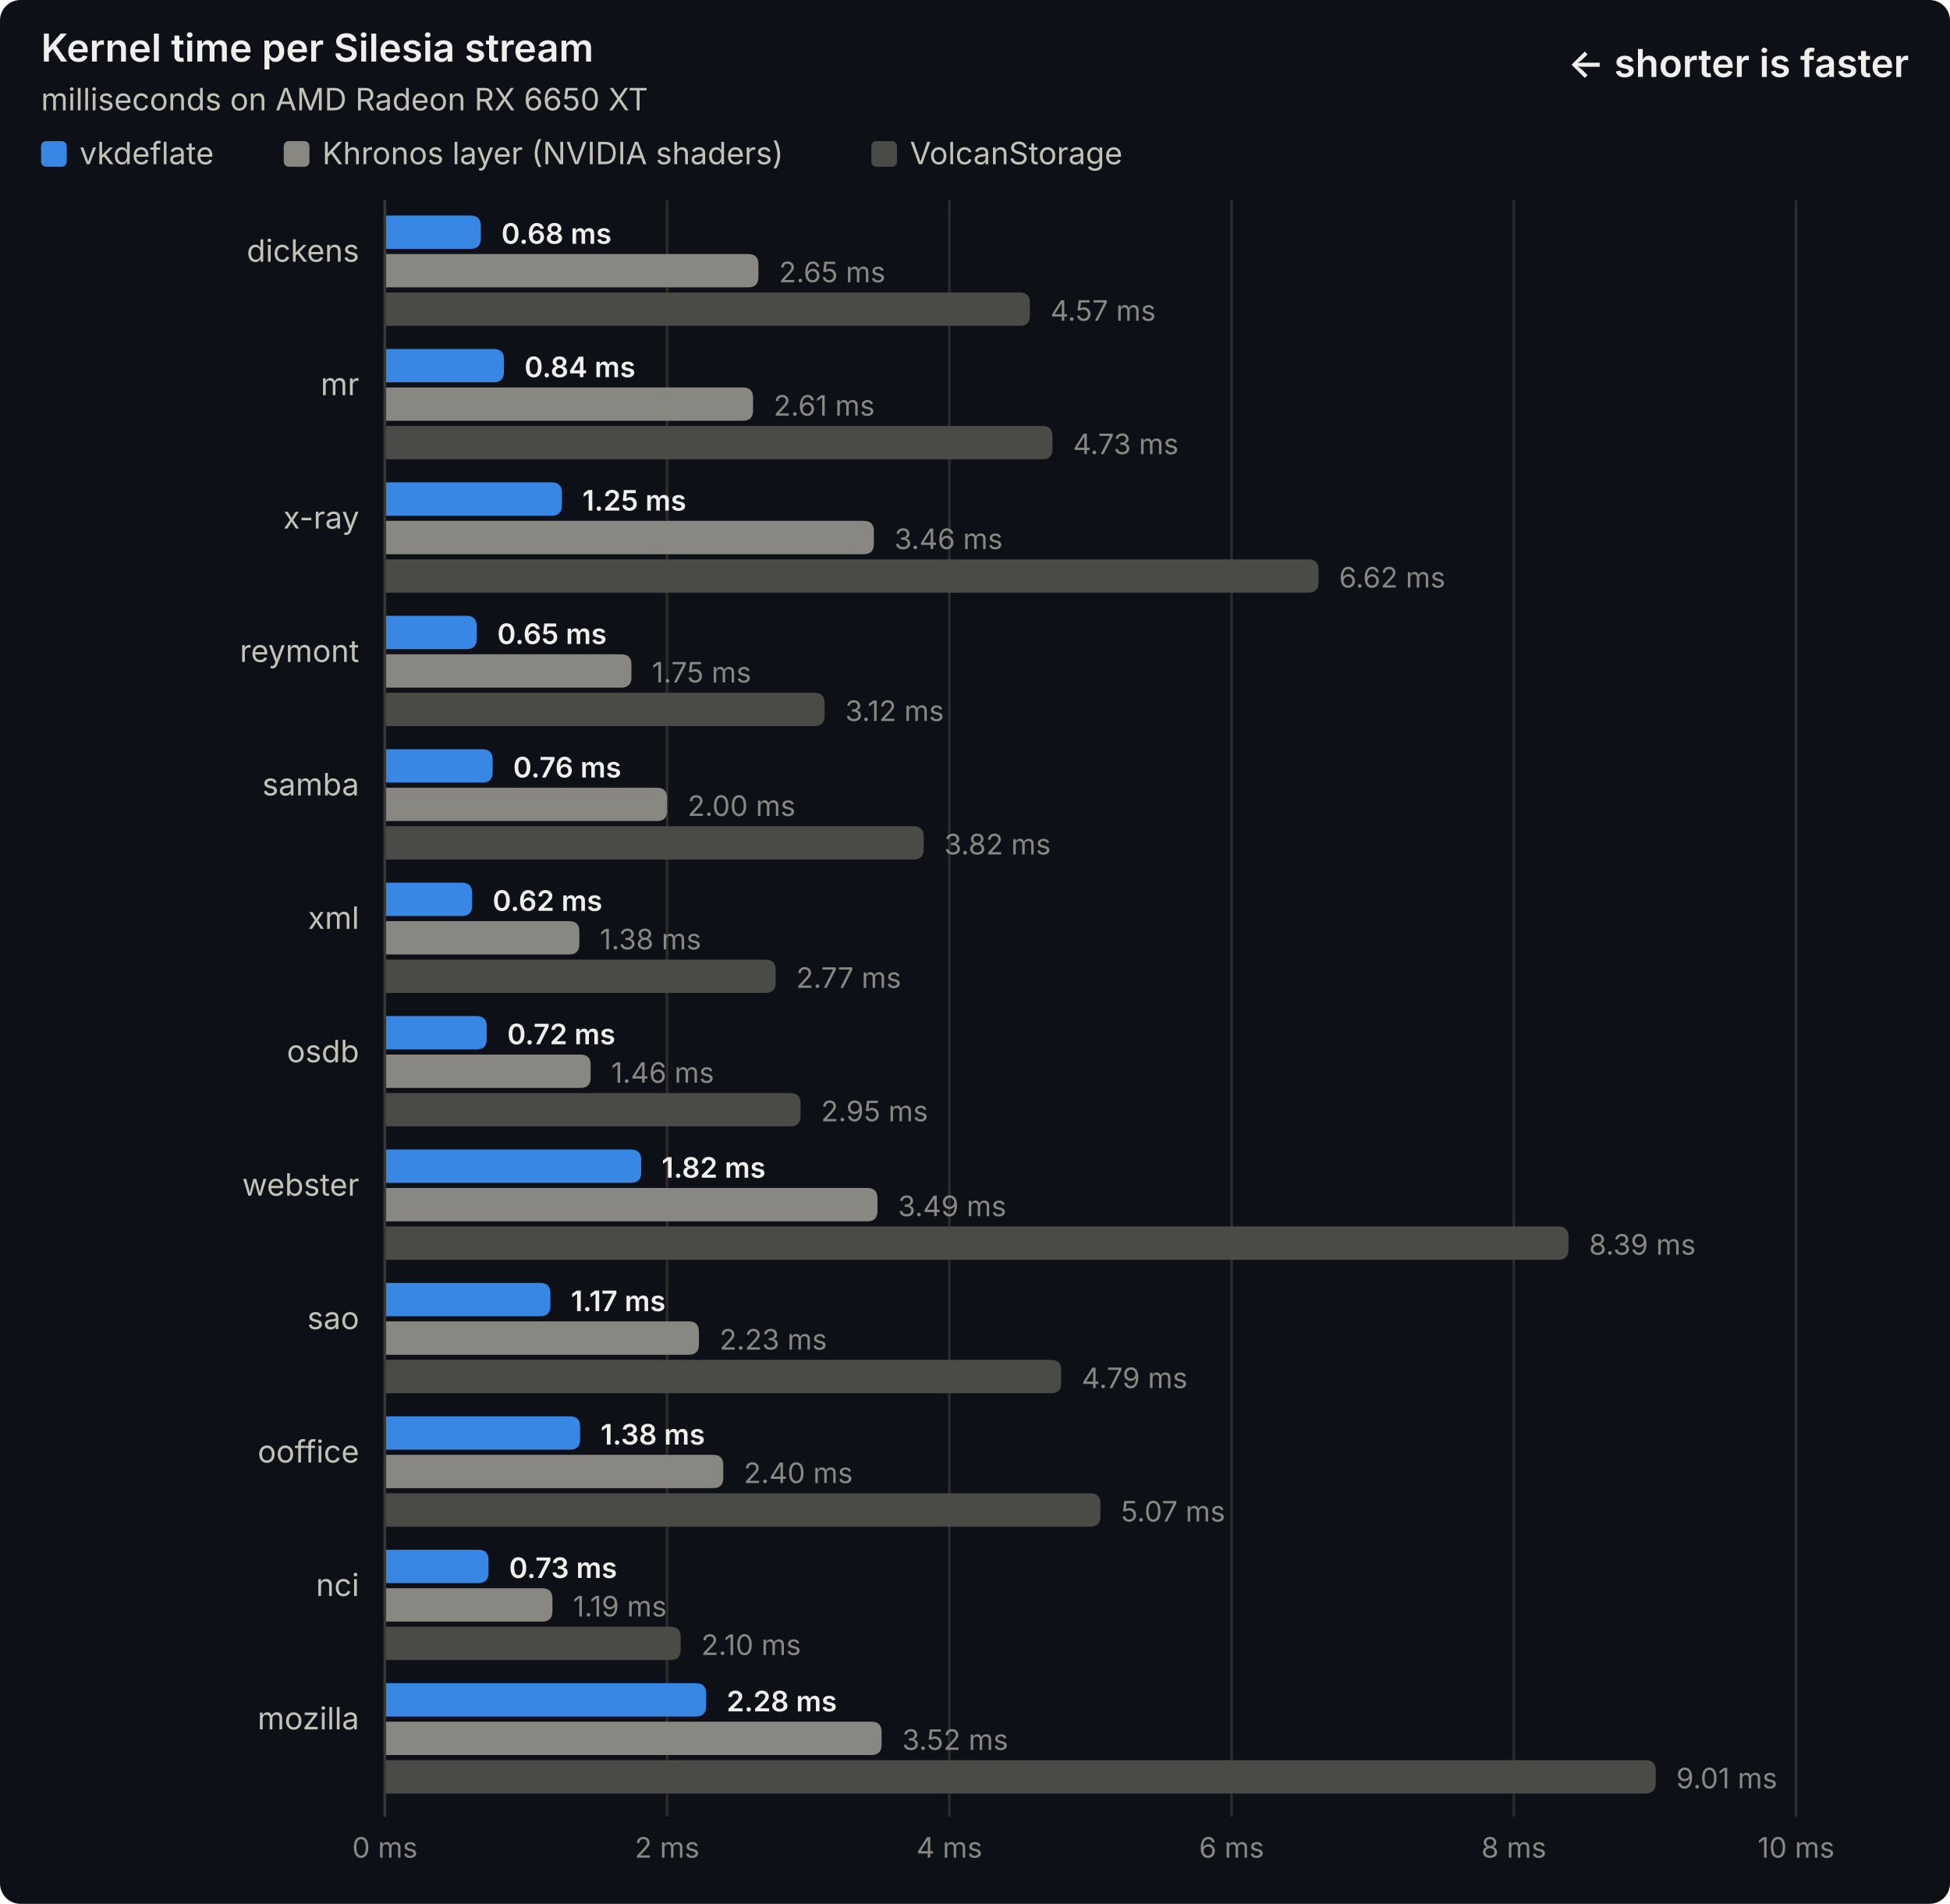
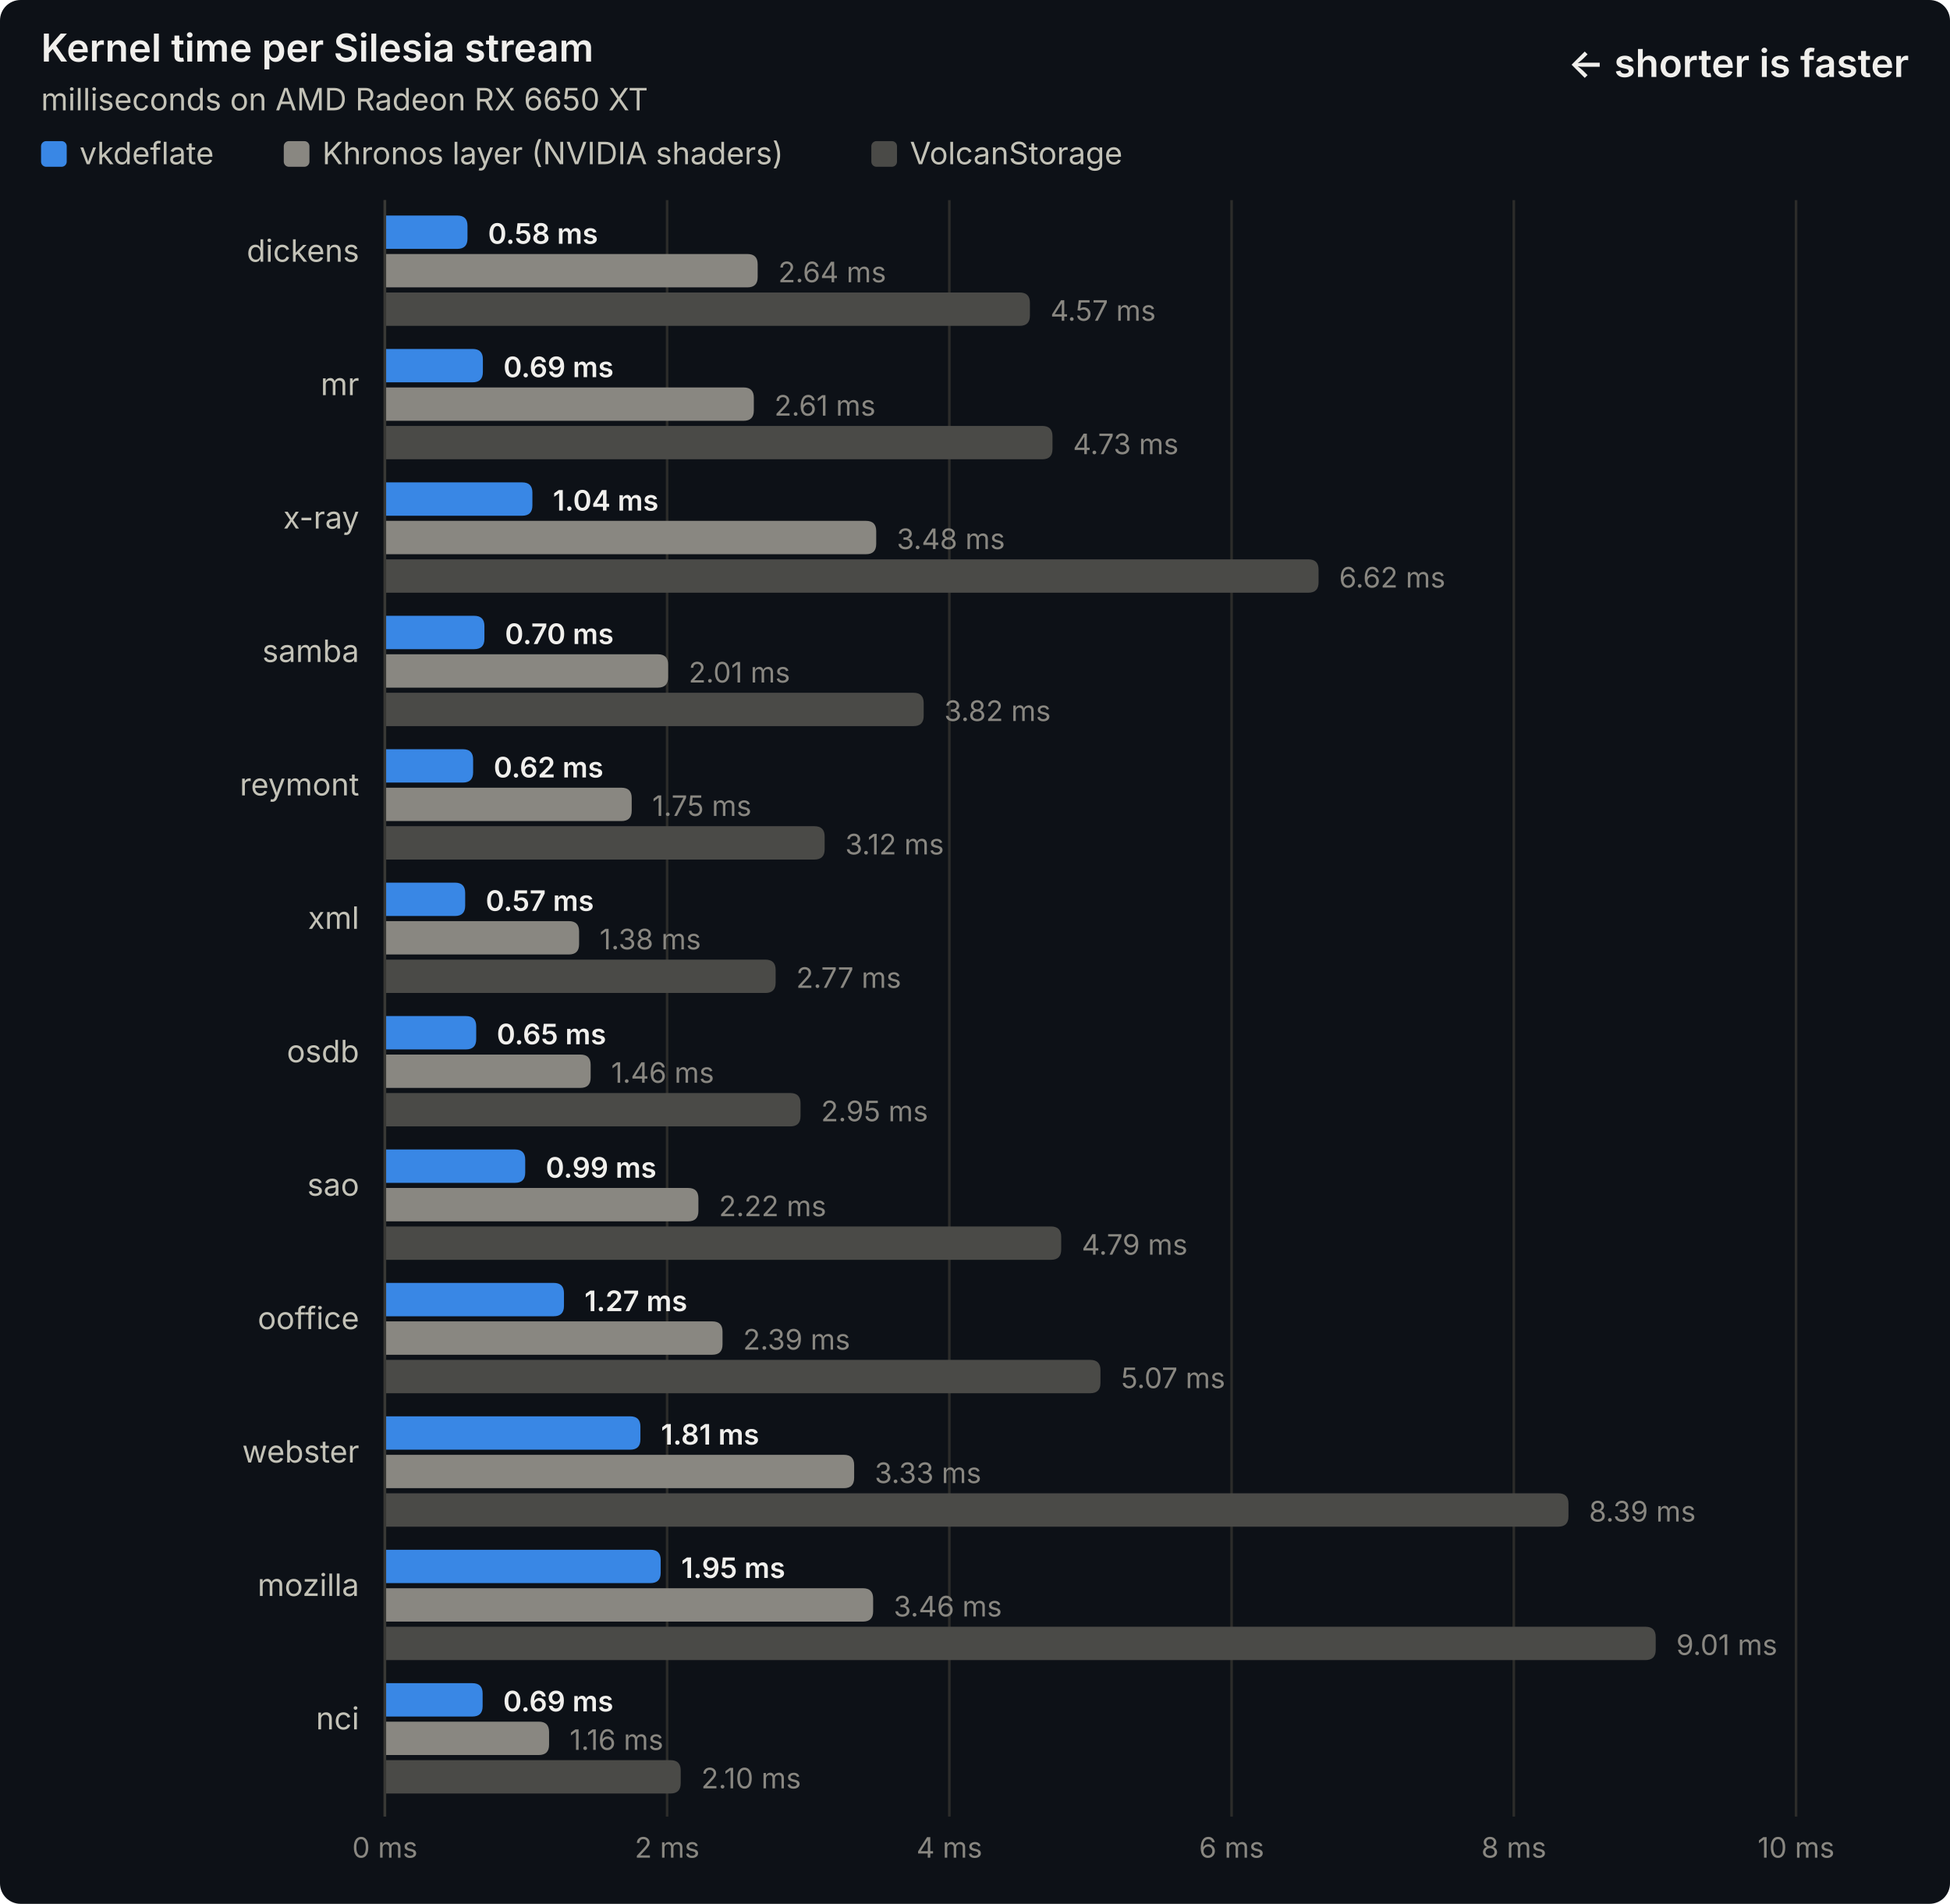
<svg xmlns="http://www.w3.org/2000/svg" viewBox="0 0 760 742" width="760" height="742" role="img" aria-labelledby="t d" font-family="system-ui, -apple-system, 'Segoe UI', sans-serif">
  <style>
.bg{fill:#0d1117}.p{fill:#f0efec}.s{fill:#c3c2b7}.m{fill:#898781}
.grid{stroke:#2c2c2a;stroke-width:1}.axis{stroke:#383835;stroke-width:1}
.c1{fill:#3987e5}.c2{fill:#d95926}.c3{fill:#199e70}.cg{fill:#898781}.cv{fill:#4a4a47}
.l1{stroke:#3987e5}.l2{stroke:#d95926}.l3{stroke:#199e70}
.o1{fill:#184f95}.o2{fill:#3987e5}.o3{fill:#9ec5f4}
.ring{stroke:#0d1117;stroke-width:2}
.box{fill:#1a1a19;stroke:#383835;stroke-width:1}.hi{fill:#0d366b;stroke:#3987e5;stroke-width:1}
</style>
  <rect width="760" height="742" rx="8" class="bg" />
  <text x="16.0" y="24.0" class="p" font-size="15" font-weight="600" text-anchor="start">Kernel time per Silesia stream</text>
  <text x="16.0" y="43.0" class="s" font-size="12" font-weight="400" text-anchor="start">milliseconds on AMD Radeon RX 6650 XT</text>
  <rect x="16.0" y="55.0" width="10.0" height="10.0" rx="2" class="c1" />
  <text x="31.0" y="64.0" class="s" font-size="12" font-weight="400" text-anchor="start">vkdeflate</text>
  <rect x="110.6" y="55.0" width="10.0" height="10.0" rx="2" class="cg" />
  <text x="125.6" y="64.0" class="s" font-size="12" font-weight="400" text-anchor="start">Khronos layer (NVIDIA shaders)</text>
  <rect x="339.6" y="55.0" width="10.0" height="10.0" rx="2" class="cv" />
  <text x="354.6" y="64.0" class="s" font-size="12" font-weight="400" text-anchor="start">VolcanStorage</text>
  <line x1="150.0" y1="78.0" x2="150.0" y2="708.0" class="grid" />
  <text x="150.0" y="724.0" class="m" font-size="11" font-weight="400" text-anchor="middle">0 ms</text>
  <line x1="260.0" y1="78.0" x2="260.0" y2="708.0" class="grid" />
  <text x="260.0" y="724.0" class="m" font-size="11" font-weight="400" text-anchor="middle">2 ms</text>
  <line x1="370.0" y1="78.0" x2="370.0" y2="708.0" class="grid" />
  <text x="370.0" y="724.0" class="m" font-size="11" font-weight="400" text-anchor="middle">4 ms</text>
  <line x1="480.0" y1="78.0" x2="480.0" y2="708.0" class="grid" />
  <text x="480.0" y="724.0" class="m" font-size="11" font-weight="400" text-anchor="middle">6 ms</text>
  <line x1="590.0" y1="78.0" x2="590.0" y2="708.0" class="grid" />
  <text x="590.0" y="724.0" class="m" font-size="11" font-weight="400" text-anchor="middle">8 ms</text>
  <line x1="700.0" y1="78.0" x2="700.0" y2="708.0" class="grid" />
  <text x="700.0" y="724.0" class="m" font-size="11" font-weight="400" text-anchor="middle">10 ms</text>
  <text x="140.0" y="102.0" class="s" font-size="12" font-weight="400" text-anchor="end">dickens</text>
-   <path d="M150.0,84.0 H183.4 Q187.4,84.0 187.4,88.0 V93.0 Q187.4,97.0 183.4,97.0 H150.0 Z" class="c1" />
-   <path d="M150.0,99.0 H291.6 Q295.6,99.0 295.6,103.0 V108.0 Q295.6,112.0 291.6,112.0 H150.0 Z" class="cg" />
+   <path d="M150.0,84.0 H178.2 Q182.2,84.0 182.2,88.0 V93.0 Q182.2,97.0 178.2,97.0 H150.0 Z" class="c1" />
+   <path d="M150.0,99.0 H291.3 Q295.3,99.0 295.3,103.0 V108.0 Q295.3,112.0 291.3,112.0 H150.0 Z" class="cg" />
  <path d="M150.0,114.0 H397.4 Q401.4,114.0 401.4,118.0 V123.0 Q401.4,127.0 397.4,127.0 H150.0 Z" class="cv" />
-   <text x="195.4" y="95.0" class="p" font-size="11" font-weight="600" text-anchor="start">0.68 ms</text>
-   <text x="303.6" y="110.0" class="m" font-size="11" font-weight="400" text-anchor="start">2.65 ms</text>
+   <text x="190.2" y="95.0" class="p" font-size="11" font-weight="600" text-anchor="start">0.58 ms</text>
+   <text x="303.3" y="110.0" class="m" font-size="11" font-weight="400" text-anchor="start">2.64 ms</text>
  <text x="409.4" y="125.0" class="m" font-size="11" font-weight="400" text-anchor="start">4.57 ms</text>
  <text x="140.0" y="154.0" class="s" font-size="12" font-weight="400" text-anchor="end">mr</text>
-   <path d="M150.0,136.0 H192.4 Q196.4,136.0 196.4,140.0 V145.0 Q196.4,149.0 192.4,149.0 H150.0 Z" class="c1" />
-   <path d="M150.0,151.0 H289.5 Q293.5,151.0 293.5,155.0 V160.0 Q293.5,164.0 289.5,164.0 H150.0 Z" class="cg" />
+   <path d="M150.0,136.0 H184.2 Q188.2,136.0 188.2,140.0 V145.0 Q188.2,149.0 184.2,149.0 H150.0 Z" class="c1" />
+   <path d="M150.0,151.0 H289.8 Q293.8,151.0 293.8,155.0 V160.0 Q293.8,164.0 289.8,164.0 H150.0 Z" class="cg" />
  <path d="M150.0,166.0 H406.2 Q410.2,166.0 410.2,170.0 V175.0 Q410.2,179.0 406.2,179.0 H150.0 Z" class="cv" />
-   <text x="204.4" y="147.0" class="p" font-size="11" font-weight="600" text-anchor="start">0.84 ms</text>
-   <text x="301.5" y="162.0" class="m" font-size="11" font-weight="400" text-anchor="start">2.61 ms</text>
+   <text x="196.2" y="147.0" class="p" font-size="11" font-weight="600" text-anchor="start">0.69 ms</text>
+   <text x="301.8" y="162.0" class="m" font-size="11" font-weight="400" text-anchor="start">2.61 ms</text>
  <text x="418.2" y="177.0" class="m" font-size="11" font-weight="400" text-anchor="start">4.73 ms</text>
  <text x="140.0" y="206.0" class="s" font-size="12" font-weight="400" text-anchor="end">x-ray</text>
-   <path d="M150.0,188.0 H215.0 Q219.0,188.0 219.0,192.0 V197.0 Q219.0,201.0 215.0,201.0 H150.0 Z" class="c1" />
-   <path d="M150.0,203.0 H336.6 Q340.6,203.0 340.6,207.0 V212.0 Q340.6,216.0 336.6,216.0 H150.0 Z" class="cg" />
+   <path d="M150.0,188.0 H203.5 Q207.5,188.0 207.5,192.0 V197.0 Q207.5,201.0 203.5,201.0 H150.0 Z" class="c1" />
+   <path d="M150.0,203.0 H337.5 Q341.5,203.0 341.5,207.0 V212.0 Q341.5,216.0 337.5,216.0 H150.0 Z" class="cg" />
  <path d="M150.0,218.0 H509.9 Q513.9,218.0 513.9,222.0 V227.0 Q513.9,231.0 509.9,231.0 H150.0 Z" class="cv" />
-   <text x="227.0" y="199.0" class="p" font-size="11" font-weight="600" text-anchor="start">1.25 ms</text>
-   <text x="348.6" y="214.0" class="m" font-size="11" font-weight="400" text-anchor="start">3.46 ms</text>
+   <text x="215.5" y="199.0" class="p" font-size="11" font-weight="600" text-anchor="start">1.04 ms</text>
+   <text x="349.5" y="214.0" class="m" font-size="11" font-weight="400" text-anchor="start">3.48 ms</text>
  <text x="521.9" y="229.0" class="m" font-size="11" font-weight="400" text-anchor="start">6.62 ms</text>
-   <text x="140.0" y="258.0" class="s" font-size="12" font-weight="400" text-anchor="end">reymont</text>
-   <path d="M150.0,240.0 H181.8 Q185.8,240.0 185.8,244.0 V249.0 Q185.8,253.0 181.8,253.0 H150.0 Z" class="c1" />
-   <path d="M150.0,255.0 H242.1 Q246.1,255.0 246.1,259.0 V264.0 Q246.1,268.0 242.1,268.0 H150.0 Z" class="cg" />
-   <path d="M150.0,270.0 H317.4 Q321.4,270.0 321.4,274.0 V279.0 Q321.4,283.0 317.4,283.0 H150.0 Z" class="cv" />
-   <text x="193.8" y="251.0" class="p" font-size="11" font-weight="600" text-anchor="start">0.65 ms</text>
-   <text x="254.1" y="266.0" class="m" font-size="11" font-weight="400" text-anchor="start">1.75 ms</text>
-   <text x="329.4" y="281.0" class="m" font-size="11" font-weight="400" text-anchor="start">3.12 ms</text>
-   <text x="140.0" y="310.0" class="s" font-size="12" font-weight="400" text-anchor="end">samba</text>
-   <path d="M150.0,292.0 H188.0 Q192.0,292.0 192.0,296.0 V301.0 Q192.0,305.0 188.0,305.0 H150.0 Z" class="c1" />
-   <path d="M150.0,307.0 H256.0 Q260.0,307.0 260.0,311.0 V316.0 Q260.0,320.0 256.0,320.0 H150.0 Z" class="cg" />
-   <path d="M150.0,322.0 H356.0 Q360.0,322.0 360.0,326.0 V331.0 Q360.0,335.0 356.0,335.0 H150.0 Z" class="cv" />
-   <text x="200.0" y="303.0" class="p" font-size="11" font-weight="600" text-anchor="start">0.76 ms</text>
-   <text x="268.0" y="318.0" class="m" font-size="11" font-weight="400" text-anchor="start">2.00 ms</text>
-   <text x="368.0" y="333.0" class="m" font-size="11" font-weight="400" text-anchor="start">3.82 ms</text>
+   <text x="140.0" y="258.0" class="s" font-size="12" font-weight="400" text-anchor="end">samba</text>
+   <path d="M150.0,240.0 H184.8 Q188.8,240.0 188.8,244.0 V249.0 Q188.8,253.0 184.8,253.0 H150.0 Z" class="c1" />
+   <path d="M150.0,255.0 H256.4 Q260.4,255.0 260.4,259.0 V264.0 Q260.4,268.0 256.4,268.0 H150.0 Z" class="cg" />
+   <path d="M150.0,270.0 H356.0 Q360.0,270.0 360.0,274.0 V279.0 Q360.0,283.0 356.0,283.0 H150.0 Z" class="cv" />
+   <text x="196.8" y="251.0" class="p" font-size="11" font-weight="600" text-anchor="start">0.70 ms</text>
+   <text x="268.4" y="266.0" class="m" font-size="11" font-weight="400" text-anchor="start">2.01 ms</text>
+   <text x="368.0" y="281.0" class="m" font-size="11" font-weight="400" text-anchor="start">3.82 ms</text>
+   <text x="140.0" y="310.0" class="s" font-size="12" font-weight="400" text-anchor="end">reymont</text>
+   <path d="M150.0,292.0 H180.4 Q184.4,292.0 184.4,296.0 V301.0 Q184.4,305.0 180.4,305.0 H150.0 Z" class="c1" />
+   <path d="M150.0,307.0 H242.2 Q246.2,307.0 246.2,311.0 V316.0 Q246.2,320.0 242.2,320.0 H150.0 Z" class="cg" />
+   <path d="M150.0,322.0 H317.4 Q321.4,322.0 321.4,326.0 V331.0 Q321.4,335.0 317.4,335.0 H150.0 Z" class="cv" />
+   <text x="192.4" y="303.0" class="p" font-size="11" font-weight="600" text-anchor="start">0.62 ms</text>
+   <text x="254.2" y="318.0" class="m" font-size="11" font-weight="400" text-anchor="start">1.75 ms</text>
+   <text x="329.4" y="333.0" class="m" font-size="11" font-weight="400" text-anchor="start">3.12 ms</text>
  <text x="140.0" y="362.0" class="s" font-size="12" font-weight="400" text-anchor="end">xml</text>
-   <path d="M150.0,344.0 H180.0 Q184.0,344.0 184.0,348.0 V353.0 Q184.0,357.0 180.0,357.0 H150.0 Z" class="c1" />
-   <path d="M150.0,359.0 H221.8 Q225.8,359.0 225.8,363.0 V368.0 Q225.8,372.0 221.8,372.0 H150.0 Z" class="cg" />
+   <path d="M150.0,344.0 H177.3 Q181.3,344.0 181.3,348.0 V353.0 Q181.3,357.0 177.3,357.0 H150.0 Z" class="c1" />
+   <path d="M150.0,359.0 H221.7 Q225.7,359.0 225.7,363.0 V368.0 Q225.7,372.0 221.7,372.0 H150.0 Z" class="cg" />
  <path d="M150.0,374.0 H298.3 Q302.3,374.0 302.3,378.0 V383.0 Q302.3,387.0 298.3,387.0 H150.0 Z" class="cv" />
-   <text x="192.0" y="355.0" class="p" font-size="11" font-weight="600" text-anchor="start">0.62 ms</text>
-   <text x="233.8" y="370.0" class="m" font-size="11" font-weight="400" text-anchor="start">1.38 ms</text>
+   <text x="189.3" y="355.0" class="p" font-size="11" font-weight="600" text-anchor="start">0.57 ms</text>
+   <text x="233.7" y="370.0" class="m" font-size="11" font-weight="400" text-anchor="start">1.38 ms</text>
  <text x="310.3" y="385.0" class="m" font-size="11" font-weight="400" text-anchor="start">2.77 ms</text>
  <text x="140.0" y="414.0" class="s" font-size="12" font-weight="400" text-anchor="end">osdb</text>
-   <path d="M150.0,396.0 H185.7 Q189.7,396.0 189.7,400.0 V405.0 Q189.7,409.0 185.7,409.0 H150.0 Z" class="c1" />
+   <path d="M150.0,396.0 H181.6 Q185.6,396.0 185.6,400.0 V405.0 Q185.6,409.0 181.6,409.0 H150.0 Z" class="c1" />
  <path d="M150.0,411.0 H226.2 Q230.2,411.0 230.2,415.0 V420.0 Q230.2,424.0 226.2,424.0 H150.0 Z" class="cg" />
  <path d="M150.0,426.0 H308.0 Q312.0,426.0 312.0,430.0 V435.0 Q312.0,439.0 308.0,439.0 H150.0 Z" class="cv" />
-   <text x="197.7" y="407.0" class="p" font-size="11" font-weight="600" text-anchor="start">0.72 ms</text>
+   <text x="193.6" y="407.0" class="p" font-size="11" font-weight="600" text-anchor="start">0.65 ms</text>
  <text x="238.2" y="422.0" class="m" font-size="11" font-weight="400" text-anchor="start">1.46 ms</text>
  <text x="320.0" y="437.0" class="m" font-size="11" font-weight="400" text-anchor="start">2.95 ms</text>
-   <text x="140.0" y="466.0" class="s" font-size="12" font-weight="400" text-anchor="end">webster</text>
-   <path d="M150.0,448.0 H245.9 Q249.9,448.0 249.9,452.0 V457.0 Q249.9,461.0 245.9,461.0 H150.0 Z" class="c1" />
-   <path d="M150.0,463.0 H338.0 Q342.0,463.0 342.0,467.0 V472.0 Q342.0,476.0 338.0,476.0 H150.0 Z" class="cg" />
-   <path d="M150.0,478.0 H607.3 Q611.3,478.0 611.3,482.0 V487.0 Q611.3,491.0 607.3,491.0 H150.0 Z" class="cv" />
-   <text x="257.9" y="459.0" class="p" font-size="11" font-weight="600" text-anchor="start">1.82 ms</text>
-   <text x="350.0" y="474.0" class="m" font-size="11" font-weight="400" text-anchor="start">3.49 ms</text>
-   <text x="619.3" y="489.0" class="m" font-size="11" font-weight="400" text-anchor="start">8.39 ms</text>
-   <text x="140.0" y="518.0" class="s" font-size="12" font-weight="400" text-anchor="end">sao</text>
-   <path d="M150.0,500.0 H210.5 Q214.5,500.0 214.5,504.0 V509.0 Q214.5,513.0 210.5,513.0 H150.0 Z" class="c1" />
-   <path d="M150.0,515.0 H268.4 Q272.4,515.0 272.4,519.0 V524.0 Q272.4,528.0 268.4,528.0 H150.0 Z" class="cg" />
-   <path d="M150.0,530.0 H409.6 Q413.6,530.0 413.6,534.0 V539.0 Q413.6,543.0 409.6,543.0 H150.0 Z" class="cv" />
-   <text x="222.5" y="511.0" class="p" font-size="11" font-weight="600" text-anchor="start">1.17 ms</text>
-   <text x="280.4" y="526.0" class="m" font-size="11" font-weight="400" text-anchor="start">2.23 ms</text>
-   <text x="421.6" y="541.0" class="m" font-size="11" font-weight="400" text-anchor="start">4.79 ms</text>
-   <text x="140.0" y="570.0" class="s" font-size="12" font-weight="400" text-anchor="end">ooffice</text>
-   <path d="M150.0,552.0 H222.1 Q226.1,552.0 226.1,556.0 V561.0 Q226.1,565.0 222.1,565.0 H150.0 Z" class="c1" />
-   <path d="M150.0,567.0 H277.9 Q281.9,567.0 281.9,571.0 V576.0 Q281.9,580.0 277.9,580.0 H150.0 Z" class="cg" />
-   <path d="M150.0,582.0 H424.9 Q428.9,582.0 428.9,586.0 V591.0 Q428.9,595.0 424.9,595.0 H150.0 Z" class="cv" />
-   <text x="234.1" y="563.0" class="p" font-size="11" font-weight="600" text-anchor="start">1.38 ms</text>
-   <text x="289.9" y="578.0" class="m" font-size="11" font-weight="400" text-anchor="start">2.40 ms</text>
-   <text x="436.9" y="593.0" class="m" font-size="11" font-weight="400" text-anchor="start">5.07 ms</text>
-   <text x="140.0" y="622.0" class="s" font-size="12" font-weight="400" text-anchor="end">nci</text>
-   <path d="M150.0,604.0 H186.4 Q190.4,604.0 190.4,608.0 V613.0 Q190.4,617.0 186.4,617.0 H150.0 Z" class="c1" />
-   <path d="M150.0,619.0 H211.3 Q215.3,619.0 215.3,623.0 V628.0 Q215.3,632.0 211.3,632.0 H150.0 Z" class="cg" />
-   <path d="M150.0,634.0 H261.3 Q265.3,634.0 265.3,638.0 V643.0 Q265.3,647.0 261.3,647.0 H150.0 Z" class="cv" />
-   <text x="198.4" y="615.0" class="p" font-size="11" font-weight="600" text-anchor="start">0.73 ms</text>
-   <text x="223.3" y="630.0" class="m" font-size="11" font-weight="400" text-anchor="start">1.19 ms</text>
-   <text x="273.3" y="645.0" class="m" font-size="11" font-weight="400" text-anchor="start">2.10 ms</text>
-   <text x="140.0" y="674.0" class="s" font-size="12" font-weight="400" text-anchor="end">mozilla</text>
-   <path d="M150.0,656.0 H271.2 Q275.2,656.0 275.2,660.0 V665.0 Q275.2,669.0 271.2,669.0 H150.0 Z" class="c1" />
-   <path d="M150.0,671.0 H339.6 Q343.6,671.0 343.6,675.0 V680.0 Q343.6,684.0 339.6,684.0 H150.0 Z" class="cg" />
-   <path d="M150.0,686.0 H641.3 Q645.3,686.0 645.3,690.0 V695.0 Q645.3,699.0 641.3,699.0 H150.0 Z" class="cv" />
-   <text x="283.2" y="667.0" class="p" font-size="11" font-weight="600" text-anchor="start">2.28 ms</text>
-   <text x="351.6" y="682.0" class="m" font-size="11" font-weight="400" text-anchor="start">3.52 ms</text>
-   <text x="653.3" y="697.0" class="m" font-size="11" font-weight="400" text-anchor="start">9.01 ms</text>
+   <text x="140.0" y="466.0" class="s" font-size="12" font-weight="400" text-anchor="end">sao</text>
+   <path d="M150.0,448.0 H200.7 Q204.7,448.0 204.7,452.0 V457.0 Q204.7,461.0 200.7,461.0 H150.0 Z" class="c1" />
+   <path d="M150.0,463.0 H268.2 Q272.2,463.0 272.2,467.0 V472.0 Q272.2,476.0 268.2,476.0 H150.0 Z" class="cg" />
+   <path d="M150.0,478.0 H409.6 Q413.6,478.0 413.6,482.0 V487.0 Q413.6,491.0 409.6,491.0 H150.0 Z" class="cv" />
+   <text x="212.7" y="459.0" class="p" font-size="11" font-weight="600" text-anchor="start">0.99 ms</text>
+   <text x="280.2" y="474.0" class="m" font-size="11" font-weight="400" text-anchor="start">2.22 ms</text>
+   <text x="421.6" y="489.0" class="m" font-size="11" font-weight="400" text-anchor="start">4.79 ms</text>
+   <text x="140.0" y="518.0" class="s" font-size="12" font-weight="400" text-anchor="end">ooffice</text>
+   <path d="M150.0,500.0 H215.8 Q219.8,500.0 219.8,504.0 V509.0 Q219.8,513.0 215.8,513.0 H150.0 Z" class="c1" />
+   <path d="M150.0,515.0 H277.6 Q281.6,515.0 281.6,519.0 V524.0 Q281.6,528.0 277.6,528.0 H150.0 Z" class="cg" />
+   <path d="M150.0,530.0 H424.9 Q428.9,530.0 428.9,534.0 V539.0 Q428.9,543.0 424.9,543.0 H150.0 Z" class="cv" />
+   <text x="227.8" y="511.0" class="p" font-size="11" font-weight="600" text-anchor="start">1.27 ms</text>
+   <text x="289.6" y="526.0" class="m" font-size="11" font-weight="400" text-anchor="start">2.39 ms</text>
+   <text x="436.9" y="541.0" class="m" font-size="11" font-weight="400" text-anchor="start">5.07 ms</text>
+   <text x="140.0" y="570.0" class="s" font-size="12" font-weight="400" text-anchor="end">webster</text>
+   <path d="M150.0,552.0 H245.6 Q249.6,552.0 249.6,556.0 V561.0 Q249.6,565.0 245.6,565.0 H150.0 Z" class="c1" />
+   <path d="M150.0,567.0 H328.9 Q332.9,567.0 332.9,571.0 V576.0 Q332.9,580.0 328.9,580.0 H150.0 Z" class="cg" />
+   <path d="M150.0,582.0 H607.3 Q611.3,582.0 611.3,586.0 V591.0 Q611.3,595.0 607.3,595.0 H150.0 Z" class="cv" />
+   <text x="257.6" y="563.0" class="p" font-size="11" font-weight="600" text-anchor="start">1.81 ms</text>
+   <text x="340.9" y="578.0" class="m" font-size="11" font-weight="400" text-anchor="start">3.33 ms</text>
+   <text x="619.3" y="593.0" class="m" font-size="11" font-weight="400" text-anchor="start">8.39 ms</text>
+   <text x="140.0" y="622.0" class="s" font-size="12" font-weight="400" text-anchor="end">mozilla</text>
+   <path d="M150.0,604.0 H253.5 Q257.5,604.0 257.5,608.0 V613.0 Q257.5,617.0 253.5,617.0 H150.0 Z" class="c1" />
+   <path d="M150.0,619.0 H336.3 Q340.3,619.0 340.3,623.0 V628.0 Q340.3,632.0 336.3,632.0 H150.0 Z" class="cg" />
+   <path d="M150.0,634.0 H641.3 Q645.3,634.0 645.3,638.0 V643.0 Q645.3,647.0 641.3,647.0 H150.0 Z" class="cv" />
+   <text x="265.5" y="615.0" class="p" font-size="11" font-weight="600" text-anchor="start">1.95 ms</text>
+   <text x="348.3" y="630.0" class="m" font-size="11" font-weight="400" text-anchor="start">3.46 ms</text>
+   <text x="653.3" y="645.0" class="m" font-size="11" font-weight="400" text-anchor="start">9.01 ms</text>
+   <text x="140.0" y="674.0" class="s" font-size="12" font-weight="400" text-anchor="end">nci</text>
+   <path d="M150.0,656.0 H184.1 Q188.1,656.0 188.1,660.0 V665.0 Q188.1,669.0 184.1,669.0 H150.0 Z" class="c1" />
+   <path d="M150.0,671.0 H210.0 Q214.0,671.0 214.0,675.0 V680.0 Q214.0,684.0 210.0,684.0 H150.0 Z" class="cg" />
+   <path d="M150.0,686.0 H261.3 Q265.3,686.0 265.3,690.0 V695.0 Q265.3,699.0 261.3,699.0 H150.0 Z" class="cv" />
+   <text x="196.1" y="667.0" class="p" font-size="11" font-weight="600" text-anchor="start">0.69 ms</text>
+   <text x="222.0" y="682.0" class="m" font-size="11" font-weight="400" text-anchor="start">1.16 ms</text>
+   <text x="273.3" y="697.0" class="m" font-size="11" font-weight="400" text-anchor="start">2.10 ms</text>
  <line x1="150.0" y1="78.0" x2="150.0" y2="708.0" class="axis" />
  <text x="744.0" y="30.0" class="p" font-size="15" font-weight="600" text-anchor="end">← shorter is faster</text>
</svg>
